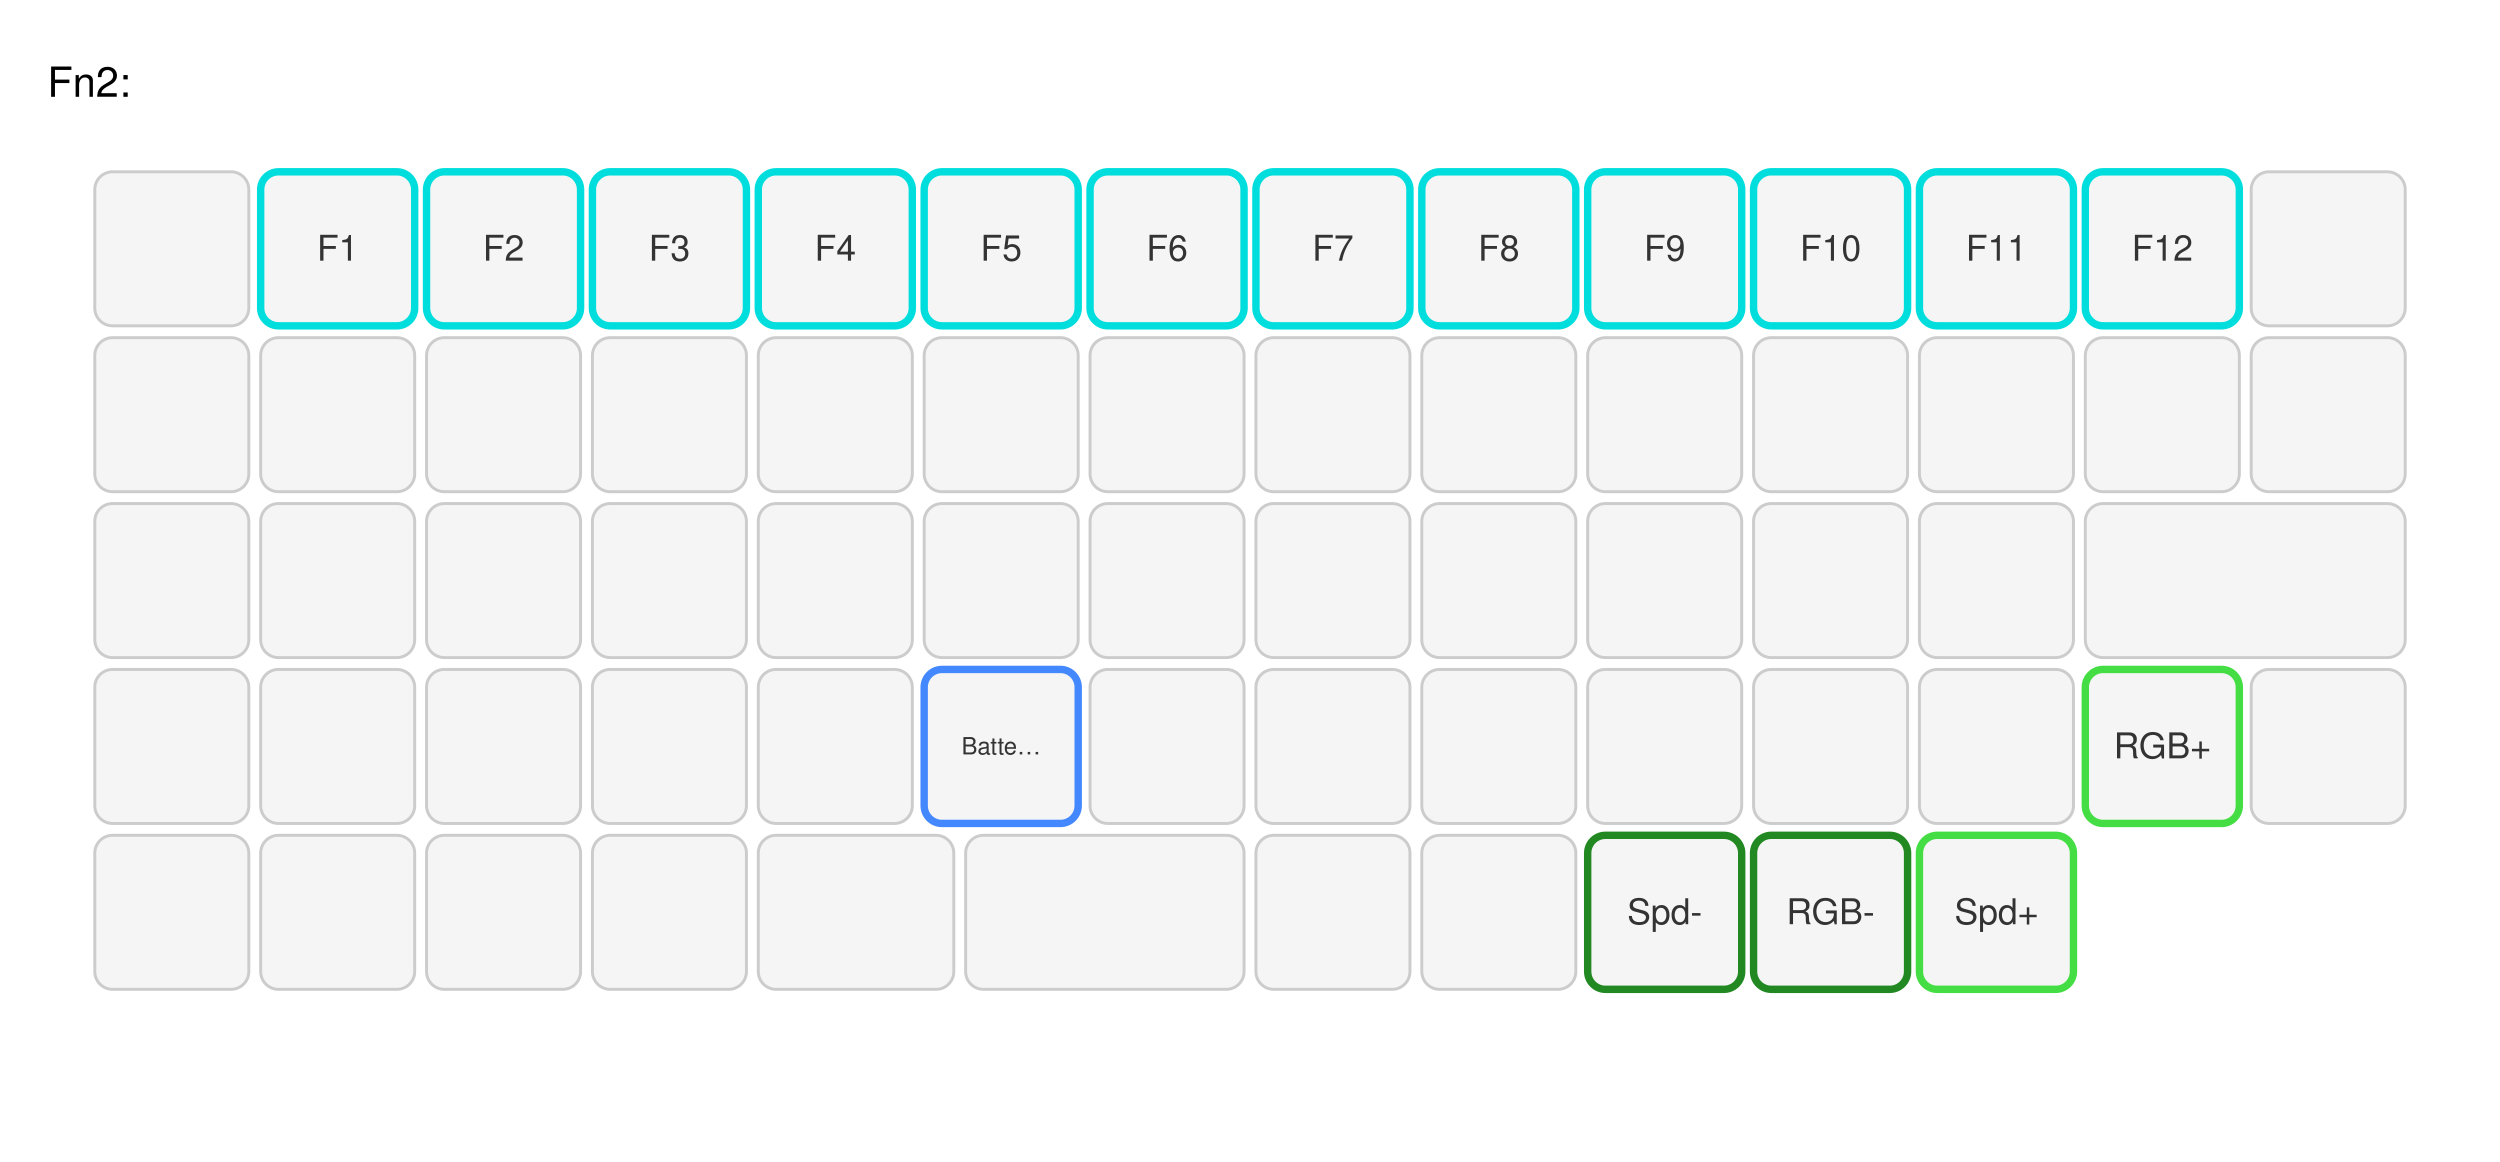
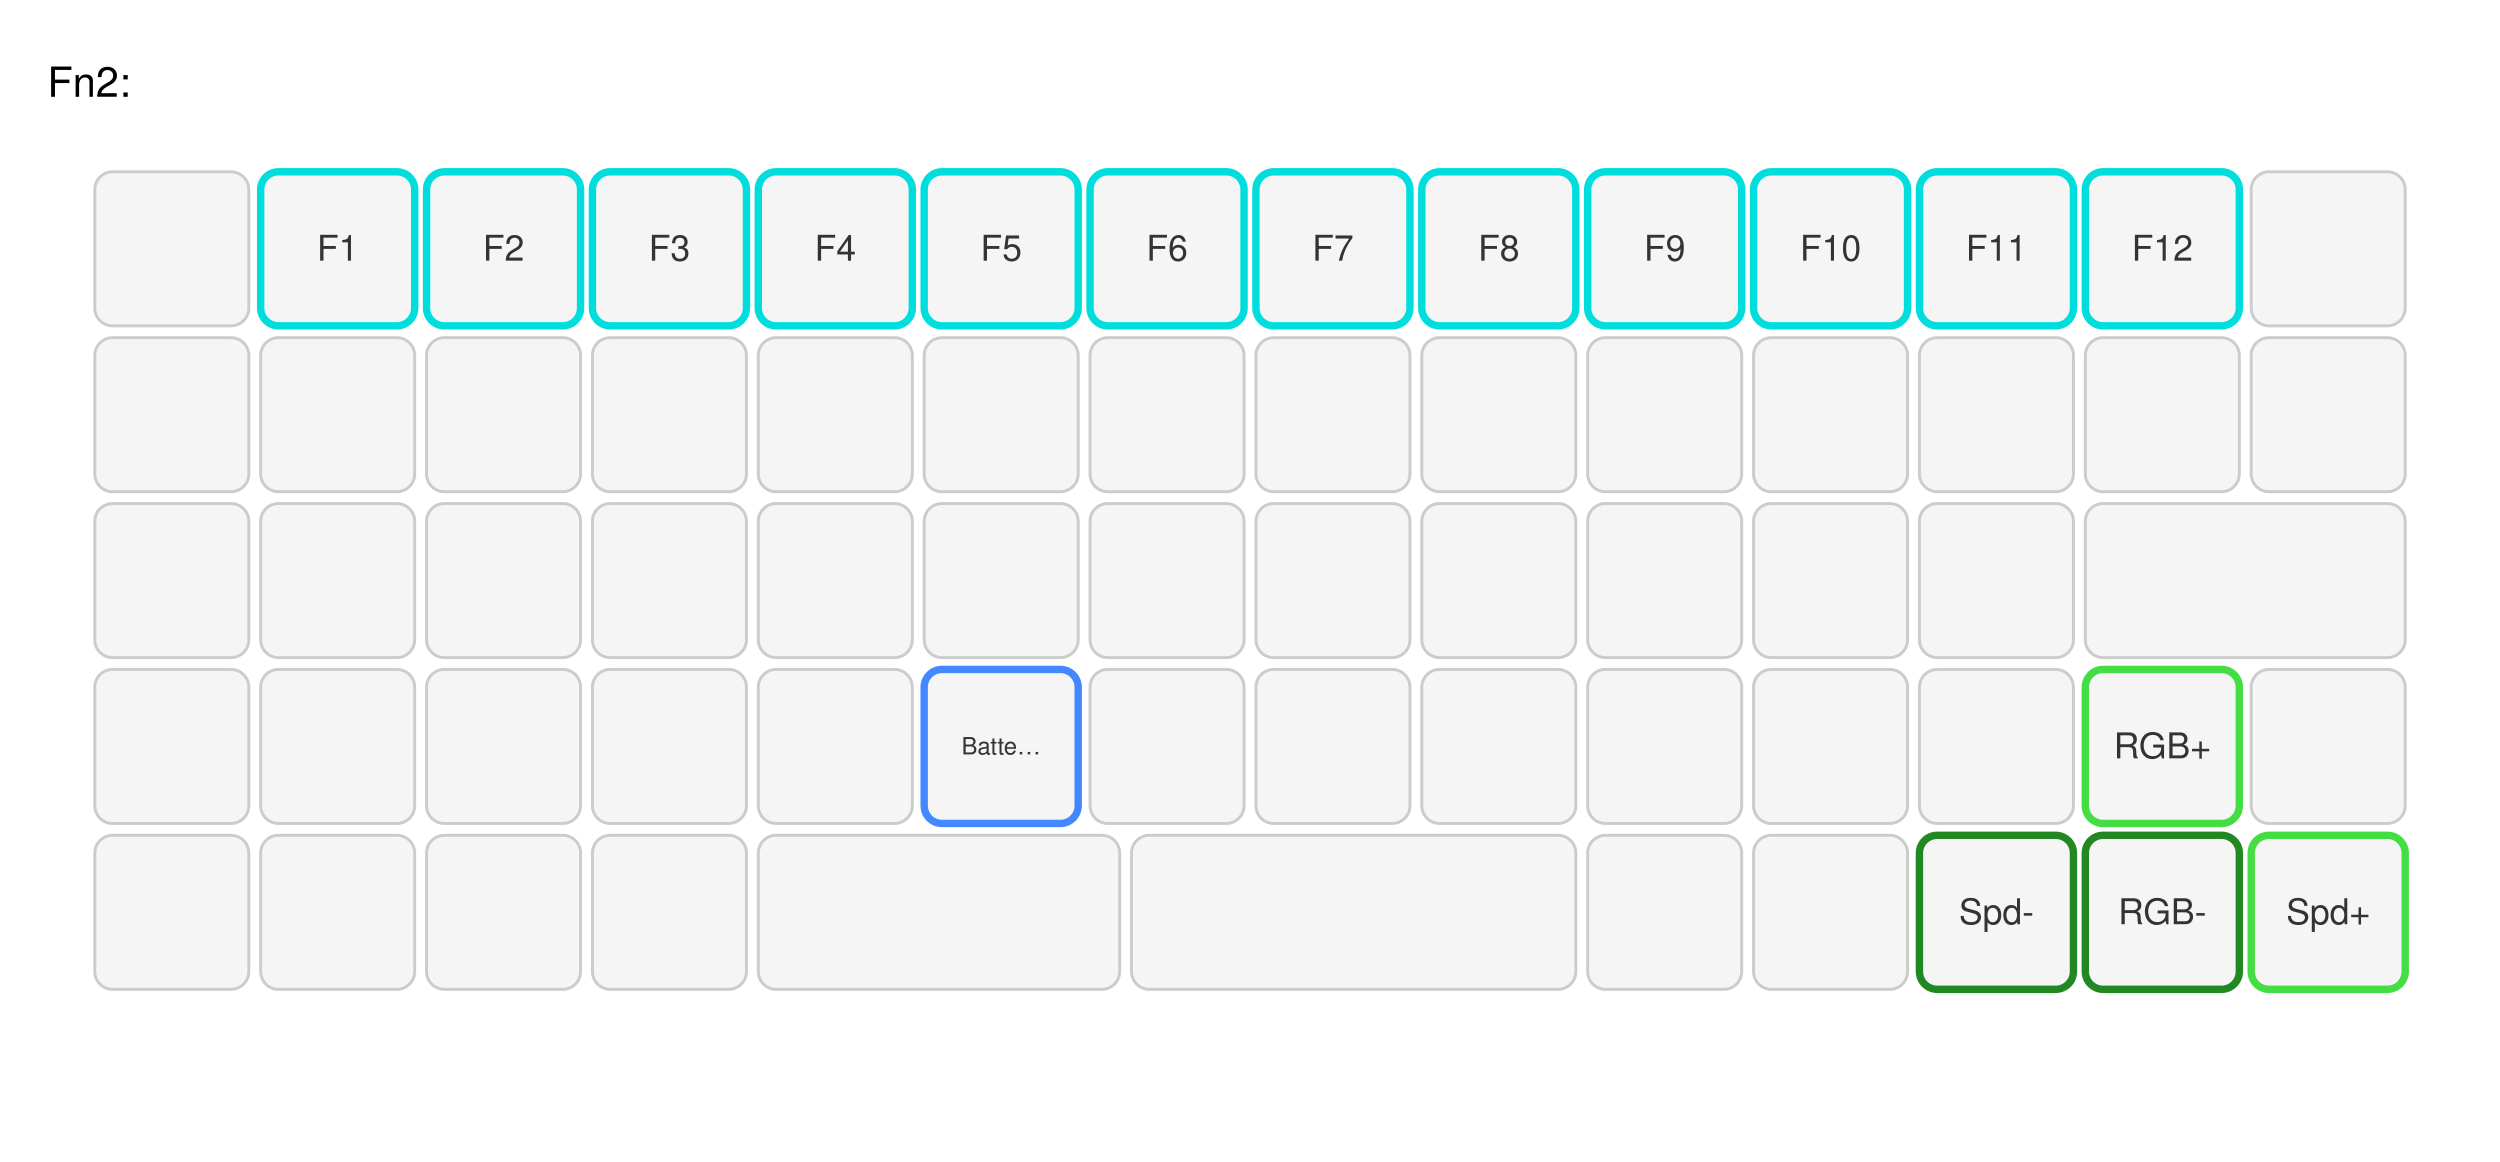
<svg xmlns="http://www.w3.org/2000/svg" width="844" height="392" viewBox="0 0 844 392" class="keymap">
  <style>svg {
  font-family: -apple-system, BlinkMacSystemFont, "SF Pro Text", "Helvetica Neue", Helvetica, Arial, sans-serif;
  font-size: 14px;
  font-kerning: normal;
  text-rendering: optimizeLegibility;
}
text { text-anchor: middle; dominant-baseline: middle; }
rect.key { fill: #f5f5f5; stroke: #cccccc; }
rect.held { fill: #a8d8ea; }
text.tap { font-size: 12px; fill: #333333; }
text.hold { font-size: 10px; fill: #666666; }
/* RGB layer indicator borders */
.rgb-magenta &gt; rect { stroke: #ff00ff; stroke-width: 2.5; }
.rgb-blue &gt; rect { stroke: #4488ff; stroke-width: 2.5; }
.rgb-yellow &gt; rect { stroke: #ffaa00; stroke-width: 2.5; }
.rgb-cyan &gt; rect { stroke: #00dddd; stroke-width: 2.5; }
.rgb-green &gt; rect { stroke: #44dd44; stroke-width: 2.5; }
.rgb-green-dark &gt; rect { stroke: #228822; stroke-width: 2.5; }
.rgb-red &gt; rect { stroke: #ff4444; stroke-width: 2.5; }
.rgb-orange &gt; rect { stroke: #ff8000; stroke-width: 2.5; }
</style>
  <g transform="translate(30, 0)" class="layer-Fn2">
    <text x="0" y="28" class="label" id="Fn2">Fn2:</text>
    <g transform="translate(0, 56)">
      <g transform="translate(28, 28)" class="key keypos-0">
        <rect rx="6" ry="6" x="-26" y="-26" width="52" height="52" class="key" />
      </g>
      <g transform="translate(84, 28)" class="key rgb-cyan keypos-1">
        <rect rx="6" ry="6" x="-26" y="-26" width="52" height="52" class="key rgb-cyan" />
        <text x="0" y="0" class="key rgb-cyan tap">F1</text>
      </g>
      <g transform="translate(140, 28)" class="key rgb-cyan keypos-2">
        <rect rx="6" ry="6" x="-26" y="-26" width="52" height="52" class="key rgb-cyan" />
        <text x="0" y="0" class="key rgb-cyan tap">F2</text>
      </g>
      <g transform="translate(196, 28)" class="key rgb-cyan keypos-3">
        <rect rx="6" ry="6" x="-26" y="-26" width="52" height="52" class="key rgb-cyan" />
        <text x="0" y="0" class="key rgb-cyan tap">F3</text>
      </g>
      <g transform="translate(252, 28)" class="key rgb-cyan keypos-4">
        <rect rx="6" ry="6" x="-26" y="-26" width="52" height="52" class="key rgb-cyan" />
        <text x="0" y="0" class="key rgb-cyan tap">F4</text>
      </g>
      <g transform="translate(308, 28)" class="key rgb-cyan keypos-5">
        <rect rx="6" ry="6" x="-26" y="-26" width="52" height="52" class="key rgb-cyan" />
        <text x="0" y="0" class="key rgb-cyan tap">F5</text>
      </g>
      <g transform="translate(364, 28)" class="key rgb-cyan keypos-6">
        <rect rx="6" ry="6" x="-26" y="-26" width="52" height="52" class="key rgb-cyan" />
        <text x="0" y="0" class="key rgb-cyan tap">F6</text>
      </g>
      <g transform="translate(420, 28)" class="key rgb-cyan keypos-7">
        <rect rx="6" ry="6" x="-26" y="-26" width="52" height="52" class="key rgb-cyan" />
        <text x="0" y="0" class="key rgb-cyan tap">F7</text>
      </g>
      <g transform="translate(476, 28)" class="key rgb-cyan keypos-8">
        <rect rx="6" ry="6" x="-26" y="-26" width="52" height="52" class="key rgb-cyan" />
        <text x="0" y="0" class="key rgb-cyan tap">F8</text>
      </g>
      <g transform="translate(532, 28)" class="key rgb-cyan keypos-9">
        <rect rx="6" ry="6" x="-26" y="-26" width="52" height="52" class="key rgb-cyan" />
        <text x="0" y="0" class="key rgb-cyan tap">F9</text>
      </g>
      <g transform="translate(588, 28)" class="key rgb-cyan keypos-10">
        <rect rx="6" ry="6" x="-26" y="-26" width="52" height="52" class="key rgb-cyan" />
        <text x="0" y="0" class="key rgb-cyan tap">F10</text>
      </g>
      <g transform="translate(644, 28)" class="key rgb-cyan keypos-11">
        <rect rx="6" ry="6" x="-26" y="-26" width="52" height="52" class="key rgb-cyan" />
        <text x="0" y="0" class="key rgb-cyan tap">F11</text>
      </g>
      <g transform="translate(700, 28)" class="key rgb-cyan keypos-12">
        <rect rx="6" ry="6" x="-26" y="-26" width="52" height="52" class="key rgb-cyan" />
        <text x="0" y="0" class="key rgb-cyan tap">F12</text>
      </g>
      <g transform="translate(756, 28)" class="key keypos-13">
        <rect rx="6" ry="6" x="-26" y="-26" width="52" height="52" class="key" />
      </g>
      <g transform="translate(28, 84)" class="key keypos-14">
        <rect rx="6" ry="6" x="-26" y="-26" width="52" height="52" class="key" />
      </g>
      <g transform="translate(84, 84)" class="key keypos-15">
        <rect rx="6" ry="6" x="-26" y="-26" width="52" height="52" class="key" />
      </g>
      <g transform="translate(140, 84)" class="key keypos-16">
        <rect rx="6" ry="6" x="-26" y="-26" width="52" height="52" class="key" />
      </g>
      <g transform="translate(196, 84)" class="key keypos-17">
        <rect rx="6" ry="6" x="-26" y="-26" width="52" height="52" class="key" />
      </g>
      <g transform="translate(252, 84)" class="key keypos-18">
        <rect rx="6" ry="6" x="-26" y="-26" width="52" height="52" class="key" />
      </g>
      <g transform="translate(308, 84)" class="key keypos-19">
        <rect rx="6" ry="6" x="-26" y="-26" width="52" height="52" class="key" />
      </g>
      <g transform="translate(364, 84)" class="key keypos-20">
        <rect rx="6" ry="6" x="-26" y="-26" width="52" height="52" class="key" />
      </g>
      <g transform="translate(420, 84)" class="key keypos-21">
        <rect rx="6" ry="6" x="-26" y="-26" width="52" height="52" class="key" />
      </g>
      <g transform="translate(476, 84)" class="key keypos-22">
        <rect rx="6" ry="6" x="-26" y="-26" width="52" height="52" class="key" />
      </g>
      <g transform="translate(532, 84)" class="key keypos-23">
        <rect rx="6" ry="6" x="-26" y="-26" width="52" height="52" class="key" />
      </g>
      <g transform="translate(588, 84)" class="key keypos-24">
        <rect rx="6" ry="6" x="-26" y="-26" width="52" height="52" class="key" />
      </g>
      <g transform="translate(644, 84)" class="key keypos-25">
        <rect rx="6" ry="6" x="-26" y="-26" width="52" height="52" class="key" />
      </g>
      <g transform="translate(700, 84)" class="key keypos-26">
        <rect rx="6" ry="6" x="-26" y="-26" width="52" height="52" class="key" />
      </g>
      <g transform="translate(756, 84)" class="key keypos-27">
        <rect rx="6" ry="6" x="-26" y="-26" width="52" height="52" class="key" />
      </g>
      <g transform="translate(28, 140)" class="key keypos-28">
        <rect rx="6" ry="6" x="-26" y="-26" width="52" height="52" class="key" />
      </g>
      <g transform="translate(84, 140)" class="key keypos-29">
        <rect rx="6" ry="6" x="-26" y="-26" width="52" height="52" class="key" />
      </g>
      <g transform="translate(140, 140)" class="key keypos-30">
        <rect rx="6" ry="6" x="-26" y="-26" width="52" height="52" class="key" />
      </g>
      <g transform="translate(196, 140)" class="key keypos-31">
        <rect rx="6" ry="6" x="-26" y="-26" width="52" height="52" class="key" />
      </g>
      <g transform="translate(252, 140)" class="key keypos-32">
        <rect rx="6" ry="6" x="-26" y="-26" width="52" height="52" class="key" />
      </g>
      <g transform="translate(308, 140)" class="key keypos-33">
        <rect rx="6" ry="6" x="-26" y="-26" width="52" height="52" class="key" />
      </g>
      <g transform="translate(364, 140)" class="key keypos-34">
        <rect rx="6" ry="6" x="-26" y="-26" width="52" height="52" class="key" />
      </g>
      <g transform="translate(420, 140)" class="key keypos-35">
        <rect rx="6" ry="6" x="-26" y="-26" width="52" height="52" class="key" />
      </g>
      <g transform="translate(476, 140)" class="key keypos-36">
        <rect rx="6" ry="6" x="-26" y="-26" width="52" height="52" class="key" />
      </g>
      <g transform="translate(532, 140)" class="key keypos-37">
        <rect rx="6" ry="6" x="-26" y="-26" width="52" height="52" class="key" />
      </g>
      <g transform="translate(588, 140)" class="key keypos-38">
        <rect rx="6" ry="6" x="-26" y="-26" width="52" height="52" class="key" />
      </g>
      <g transform="translate(644, 140)" class="key keypos-39">
        <rect rx="6" ry="6" x="-26" y="-26" width="52" height="52" class="key" />
      </g>
      <g transform="translate(728, 140)" class="key keypos-40">
        <rect rx="6" ry="6" x="-54" y="-26" width="108" height="52" class="key" />
      </g>
      <g transform="translate(28, 196)" class="key keypos-41">
        <rect rx="6" ry="6" x="-26" y="-26" width="52" height="52" class="key" />
      </g>
      <g transform="translate(84, 196)" class="key keypos-42">
        <rect rx="6" ry="6" x="-26" y="-26" width="52" height="52" class="key" />
      </g>
      <g transform="translate(140, 196)" class="key keypos-43">
        <rect rx="6" ry="6" x="-26" y="-26" width="52" height="52" class="key" />
      </g>
      <g transform="translate(196, 196)" class="key keypos-44">
        <rect rx="6" ry="6" x="-26" y="-26" width="52" height="52" class="key" />
      </g>
      <g transform="translate(252, 196)" class="key keypos-45">
        <rect rx="6" ry="6" x="-26" y="-26" width="52" height="52" class="key" />
      </g>
      <g transform="translate(308, 196)" class="key rgb-blue keypos-46">
        <rect rx="6" ry="6" x="-26" y="-26" width="52" height="52" class="key rgb-blue" />
        <text x="0" y="0" class="key rgb-blue tap">
          <tspan style="font-size: 67%">Batte…</tspan>
        </text>
      </g>
      <g transform="translate(364, 196)" class="key keypos-47">
        <rect rx="6" ry="6" x="-26" y="-26" width="52" height="52" class="key" />
      </g>
      <g transform="translate(420, 196)" class="key keypos-48">
        <rect rx="6" ry="6" x="-26" y="-26" width="52" height="52" class="key" />
      </g>
      <g transform="translate(476, 196)" class="key keypos-49">
        <rect rx="6" ry="6" x="-26" y="-26" width="52" height="52" class="key" />
      </g>
      <g transform="translate(532, 196)" class="key keypos-50">
        <rect rx="6" ry="6" x="-26" y="-26" width="52" height="52" class="key" />
      </g>
      <g transform="translate(588, 196)" class="key keypos-51">
        <rect rx="6" ry="6" x="-26" y="-26" width="52" height="52" class="key" />
      </g>
      <g transform="translate(644, 196)" class="key keypos-52">
        <rect rx="6" ry="6" x="-26" y="-26" width="52" height="52" class="key" />
      </g>
      <g transform="translate(700, 196)" class="key rgb-green keypos-53">
        <rect rx="6" ry="6" x="-26" y="-26" width="52" height="52" class="key rgb-green" />
        <text x="0" y="0" class="key rgb-green tap">RGB+</text>
      </g>
      <g transform="translate(756, 196)" class="key keypos-54">
        <rect rx="6" ry="6" x="-26" y="-26" width="52" height="52" class="key" />
      </g>
      <g transform="translate(28, 252)" class="key keypos-55">
        <rect rx="6" ry="6" x="-26" y="-26" width="52" height="52" class="key" />
      </g>
      <g transform="translate(84, 252)" class="key keypos-56">
        <rect rx="6" ry="6" x="-26" y="-26" width="52" height="52" class="key" />
      </g>
      <g transform="translate(140, 252)" class="key keypos-57">
        <rect rx="6" ry="6" x="-26" y="-26" width="52" height="52" class="key" />
      </g>
      <g transform="translate(196, 252)" class="key keypos-58">
        <rect rx="6" ry="6" x="-26" y="-26" width="52" height="52" class="key" />
      </g>
-       <g transform="translate(259, 252)" class="key keypos-59">
-         <rect rx="6" ry="6" x="-33" y="-26" width="66" height="52" class="key" />
-       </g>
-       <g transform="translate(343, 252)" class="key keypos-60">
-         <rect rx="6" ry="6" x="-47" y="-26" width="94" height="52" class="key" />
-       </g>
-       <g transform="translate(420, 252)" class="key keypos-61">
-         <rect rx="6" ry="6" x="-26" y="-26" width="52" height="52" class="key" />
-       </g>
-       <g transform="translate(476, 252)" class="key keypos-62">
-         <rect rx="6" ry="6" x="-26" y="-26" width="52" height="52" class="key" />
-       </g>
-       <g transform="translate(532, 252)" class="key rgb-green-dark keypos-63">
+       <g transform="translate(287, 252)" class="key keypos-59">
+         <rect rx="6" ry="6" x="-61" y="-26" width="122" height="52" class="key" />
+       </g>
+       <g transform="translate(427, 252)" class="key keypos-60">
+         <rect rx="6" ry="6" x="-75" y="-26" width="150" height="52" class="key" />
+       </g>
+       <g transform="translate(532, 252)" class="key keypos-61">
+         <rect rx="6" ry="6" x="-26" y="-26" width="52" height="52" class="key" />
+       </g>
+       <g transform="translate(588, 252)" class="key keypos-62">
+         <rect rx="6" ry="6" x="-26" y="-26" width="52" height="52" class="key" />
+       </g>
+       <g transform="translate(644, 252)" class="key rgb-green-dark keypos-63">
        <rect rx="6" ry="6" x="-26" y="-26" width="52" height="52" class="key rgb-green-dark" />
        <text x="0" y="0" class="key rgb-green-dark tap">Spd-</text>
      </g>
-       <g transform="translate(588, 252)" class="key rgb-green-dark keypos-64">
+       <g transform="translate(700, 252)" class="key rgb-green-dark keypos-64">
        <rect rx="6" ry="6" x="-26" y="-26" width="52" height="52" class="key rgb-green-dark" />
        <text x="0" y="0" class="key rgb-green-dark tap">RGB-</text>
      </g>
-       <g transform="translate(644, 252)" class="key rgb-green keypos-65">
+       <g transform="translate(756, 252)" class="key rgb-green keypos-65">
        <rect rx="6" ry="6" x="-26" y="-26" width="52" height="52" class="key rgb-green" />
        <text x="0" y="0" class="key rgb-green tap">Spd+</text>
      </g>
    </g>
  </g>
</svg>
